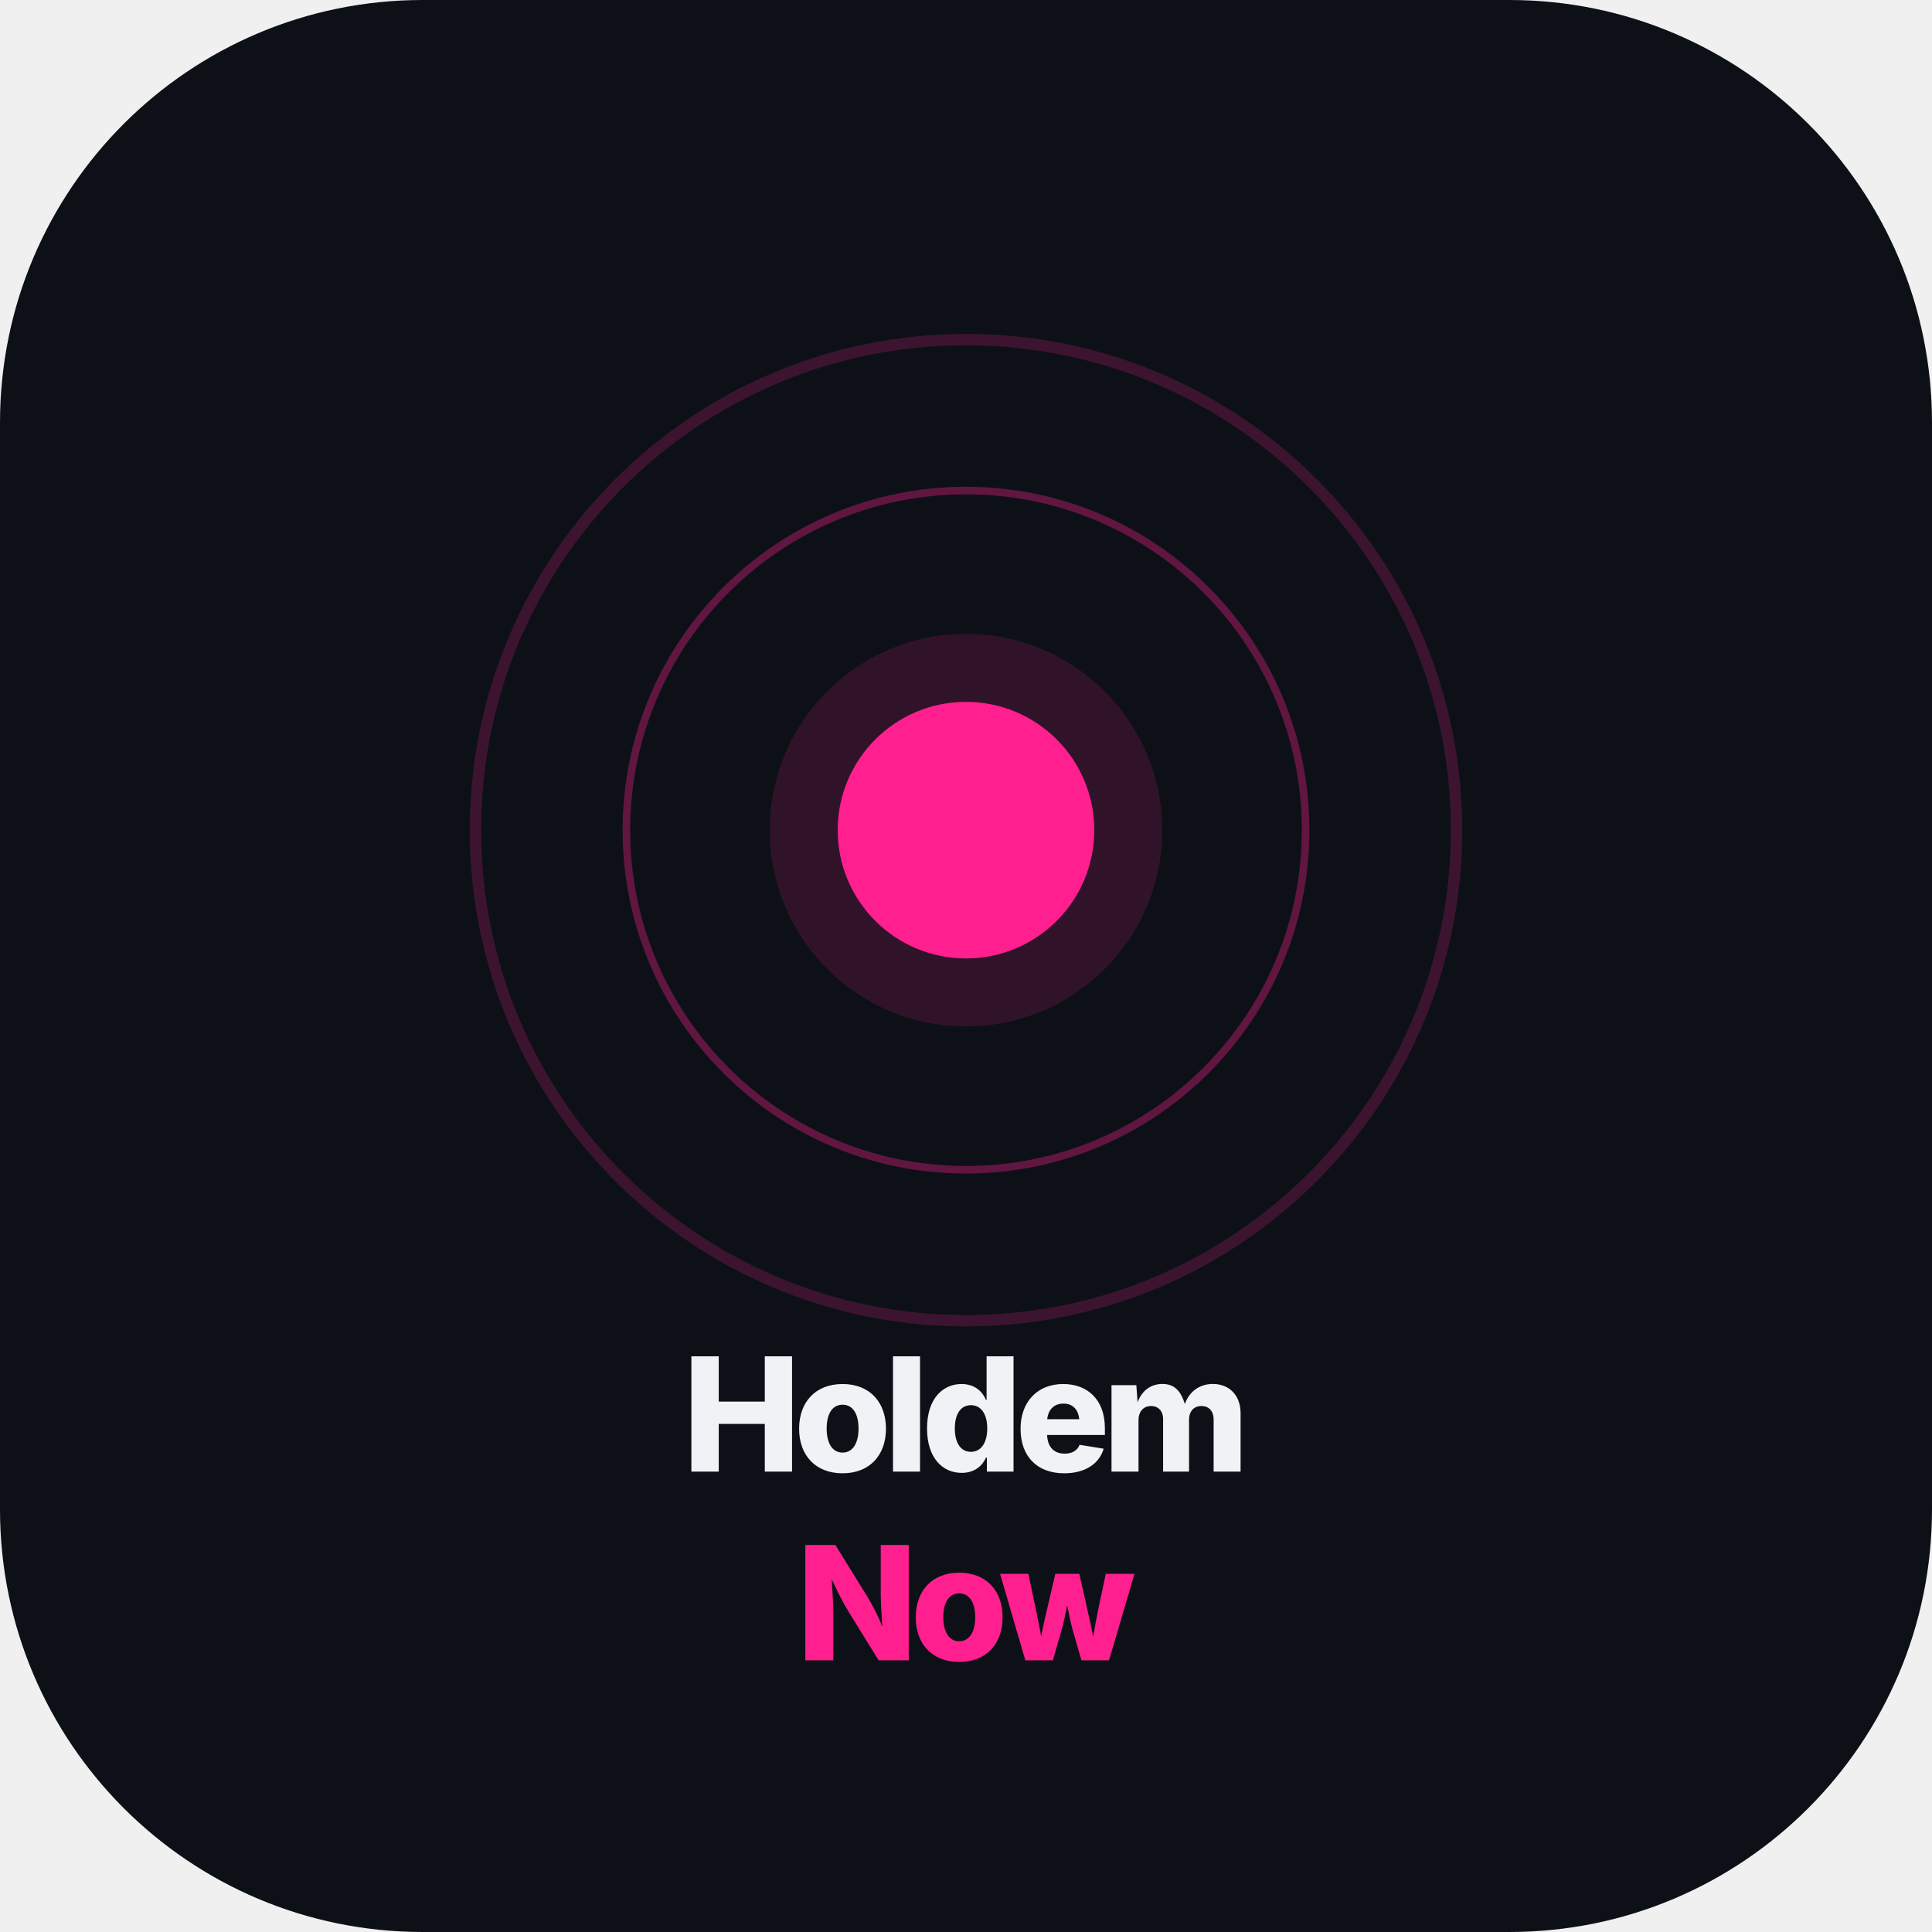
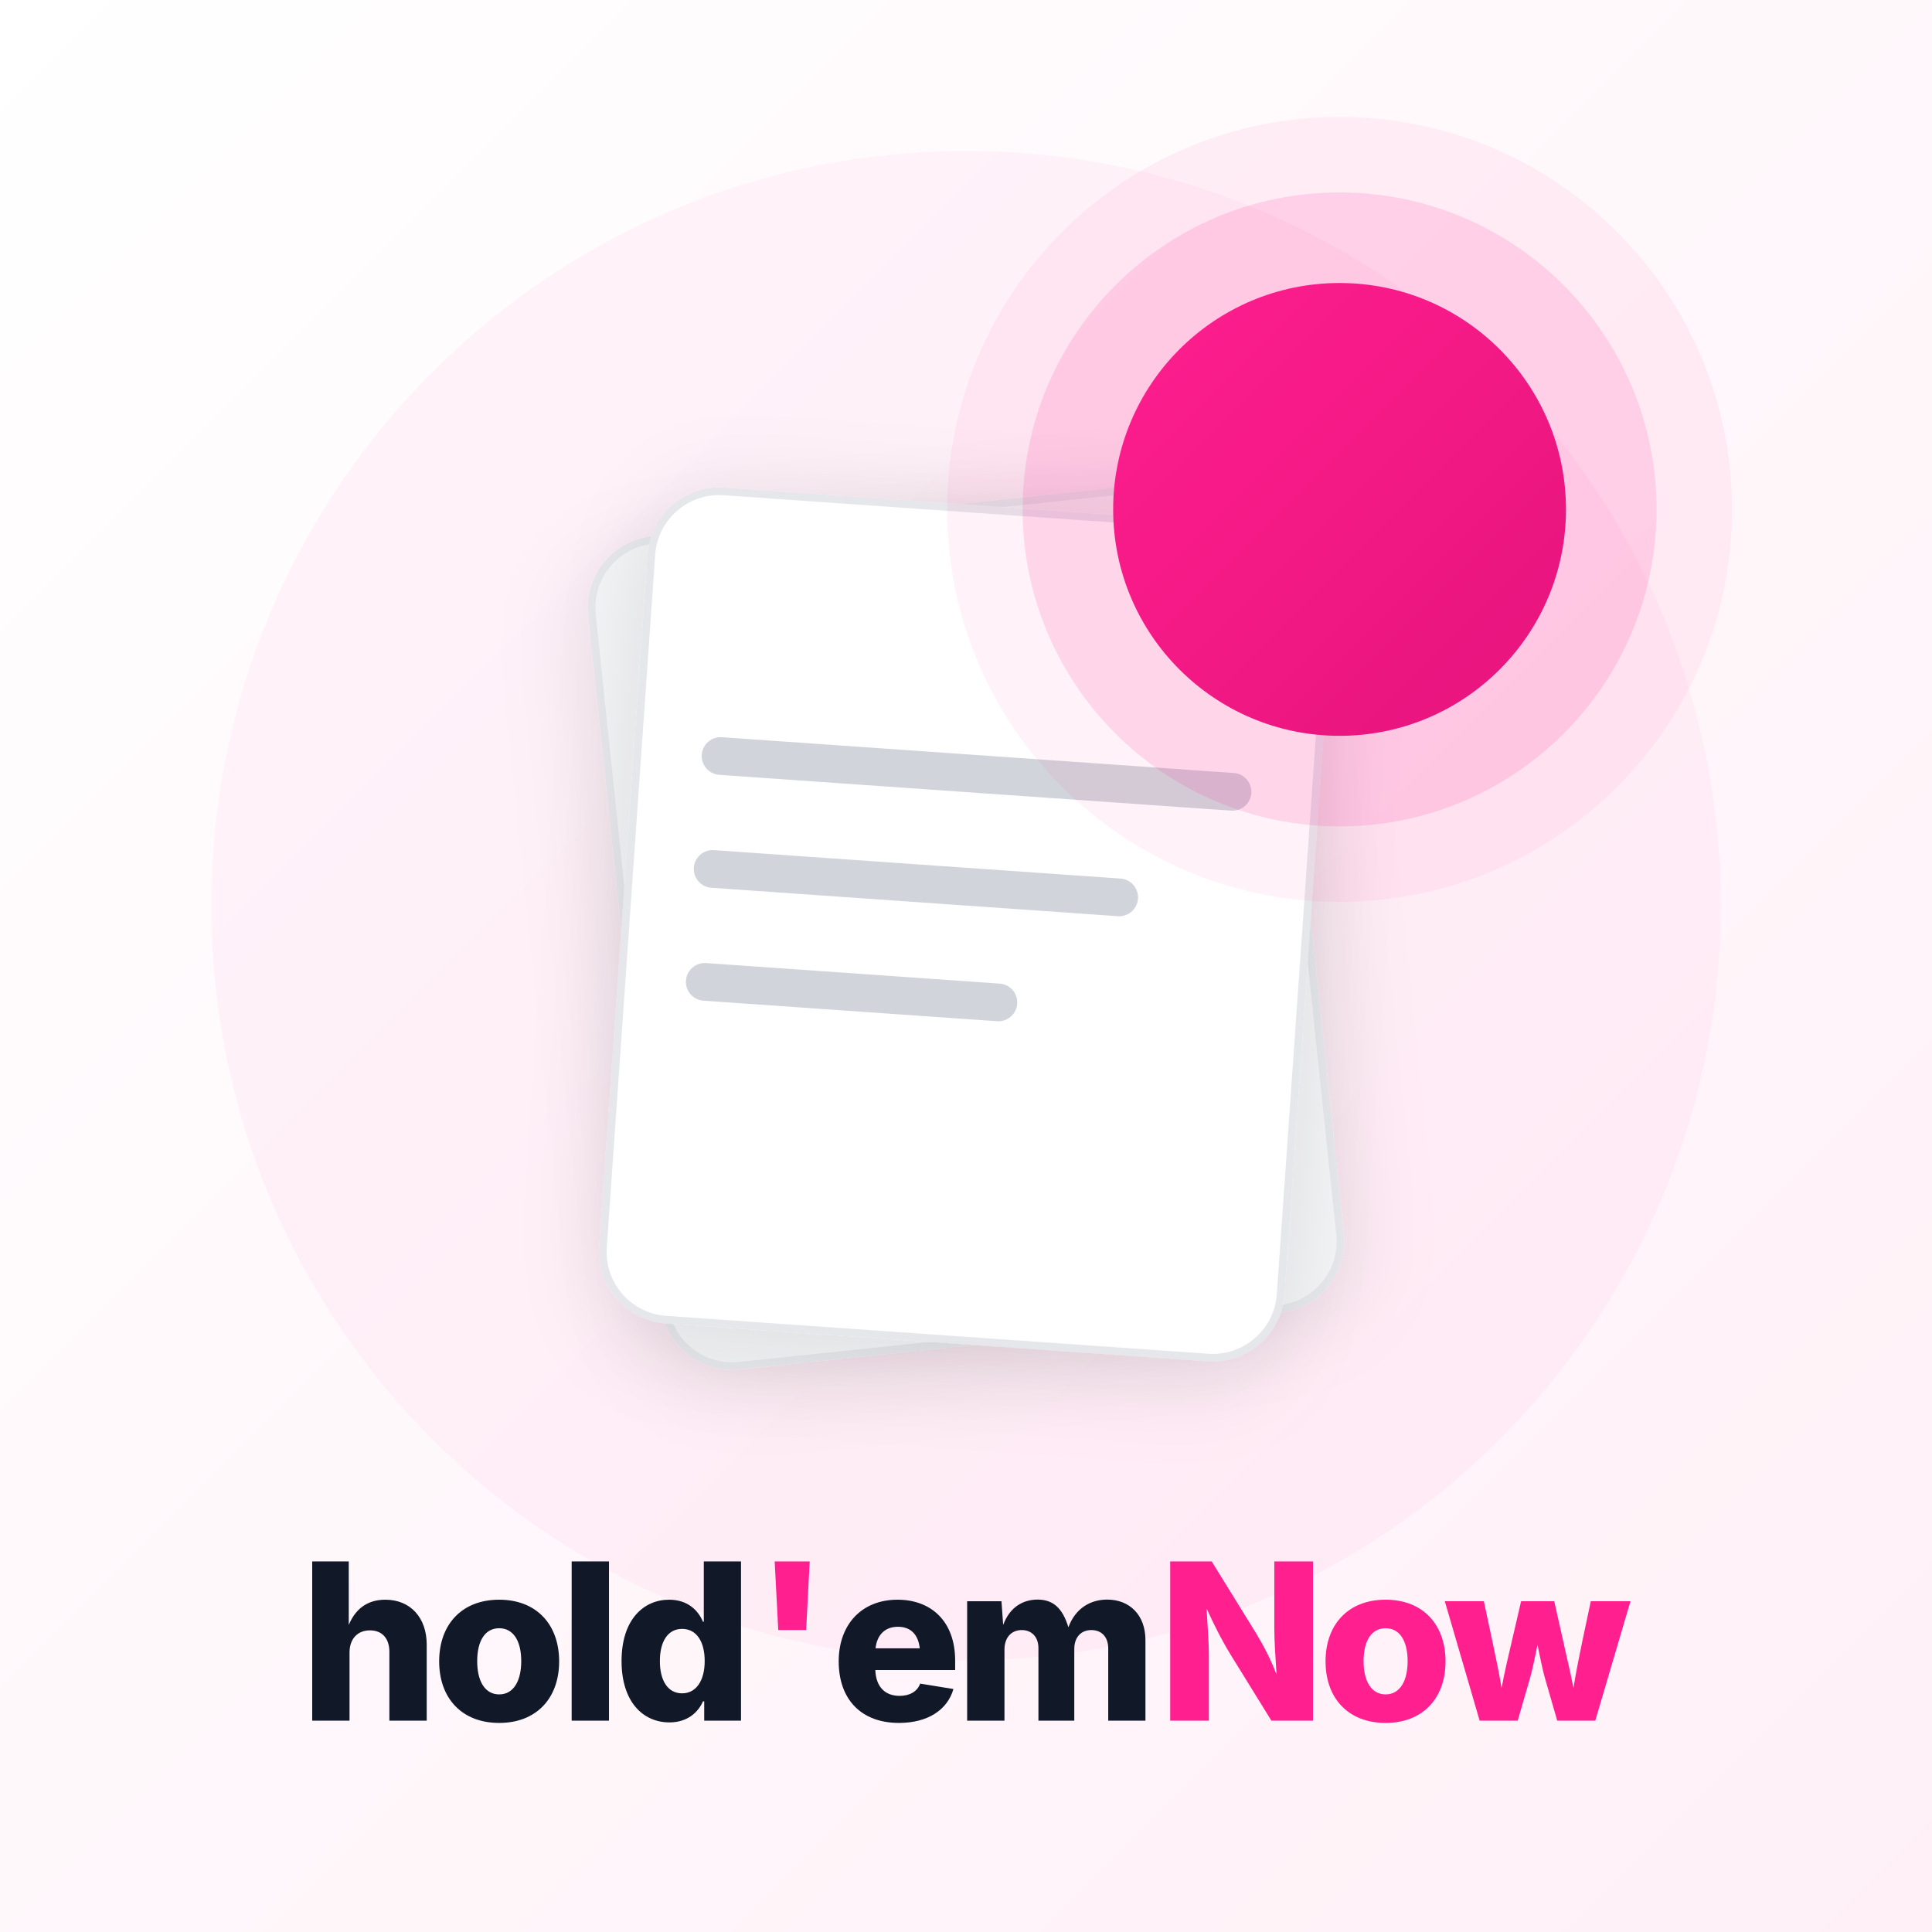
<svg xmlns="http://www.w3.org/2000/svg" viewBox="0 0 512 512" width="512" height="512">
-   <rect width="512" height="512" rx="112" fill="#0D1117" />
-   <circle cx="256" cy="220" r="130" fill="none" stroke="#FF1F8F" stroke-width="3" opacity="0.20" />
-   <circle cx="256" cy="220" r="90" fill="none" stroke="#FF1F8F" stroke-width="2" opacity="0.35" />
-   <circle cx="256" cy="220" r="52" fill="#FF1F8F" opacity="0.15" />
-   <circle cx="256" cy="220" r="34" fill="#FF1F8F" />
-   <text x="256" y="390" text-anchor="middle" fill="#F0F2F6" font-family="Inter, system-ui, sans-serif" font-size="42" font-weight="800" letter-spacing="-2">Holdem</text>
-   <text x="256" y="440" text-anchor="middle" fill="#FF1F8F" font-family="Inter, system-ui, sans-serif" font-size="42" font-weight="800" letter-spacing="-2">Now</text>
+   <defs>
+     <linearGradient id="bgGradA" x1="0%" y1="0%" x2="100%" y2="100%">
+       <stop offset="0%" stop-color="#FFFFFF" />
+       <stop offset="100%" stop-color="#FFF0F7" />
+     </linearGradient>
+     <linearGradient id="dotGradA" x1="0%" y1="0%" x2="100%" y2="100%">
+       <stop offset="0%" stop-color="#FF1F8F" />
+       <stop offset="100%" stop-color="#E01077" />
+     </linearGradient>
+     <filter id="cardShadow" x="-10%" y="-10%" width="120%" height="120%">
+       <feDropShadow dx="0" dy="4" stdDeviation="12" flood-color="#111827" flood-opacity="0.10" />
+     </filter>
+   </defs>
+   <rect width="512" height="512" fill="url(#bgGradA)" />
+   <circle cx="256" cy="240" r="200" fill="#FF1F8F" opacity="0.04" />
+   <g transform="translate(256,245) rotate(-6) translate(-90,-110)">
+     <rect width="180" height="220" rx="18" fill="#F3F4F6" stroke="#E5E7EB" stroke-width="2" filter="url(#cardShadow)" />
+   </g>
+   <g transform="translate(256,245) rotate(4) translate(-90,-110)">
+     <rect width="180" height="220" rx="18" fill="#FFFFFF" stroke="#E5E7EB" stroke-width="2" filter="url(#cardShadow)" />
+     <line x1="22" y1="70" x2="158" y2="70" stroke="#D1D5DB" stroke-width="10" stroke-linecap="round" />
+     <line x1="22" y1="100" x2="130" y2="100" stroke="#D1D5DB" stroke-width="10" stroke-linecap="round" />
+     <line x1="22" y1="130" x2="100" y2="130" stroke="#D1D5DB" stroke-width="10" stroke-linecap="round" />
+   </g>
+   <circle cx="355" cy="135" r="60" fill="url(#dotGradA)" />
+   <circle cx="355" cy="135" r="84" fill="#FF1F8F" opacity="0.14" />
+   <circle cx="355" cy="135" r="104" fill="#FF1F8F" opacity="0.06" />
+   <text x="256" y="456" text-anchor="middle" font-family="'Pretendard', 'Inter', system-ui, -apple-system, sans-serif" font-size="58" font-weight="800" letter-spacing="-2" fill="#111827">hold<tspan fill="#FF1F8F">'</tspan>em<tspan fill="#FF1F8F">Now</tspan>
+   </text>
</svg>
